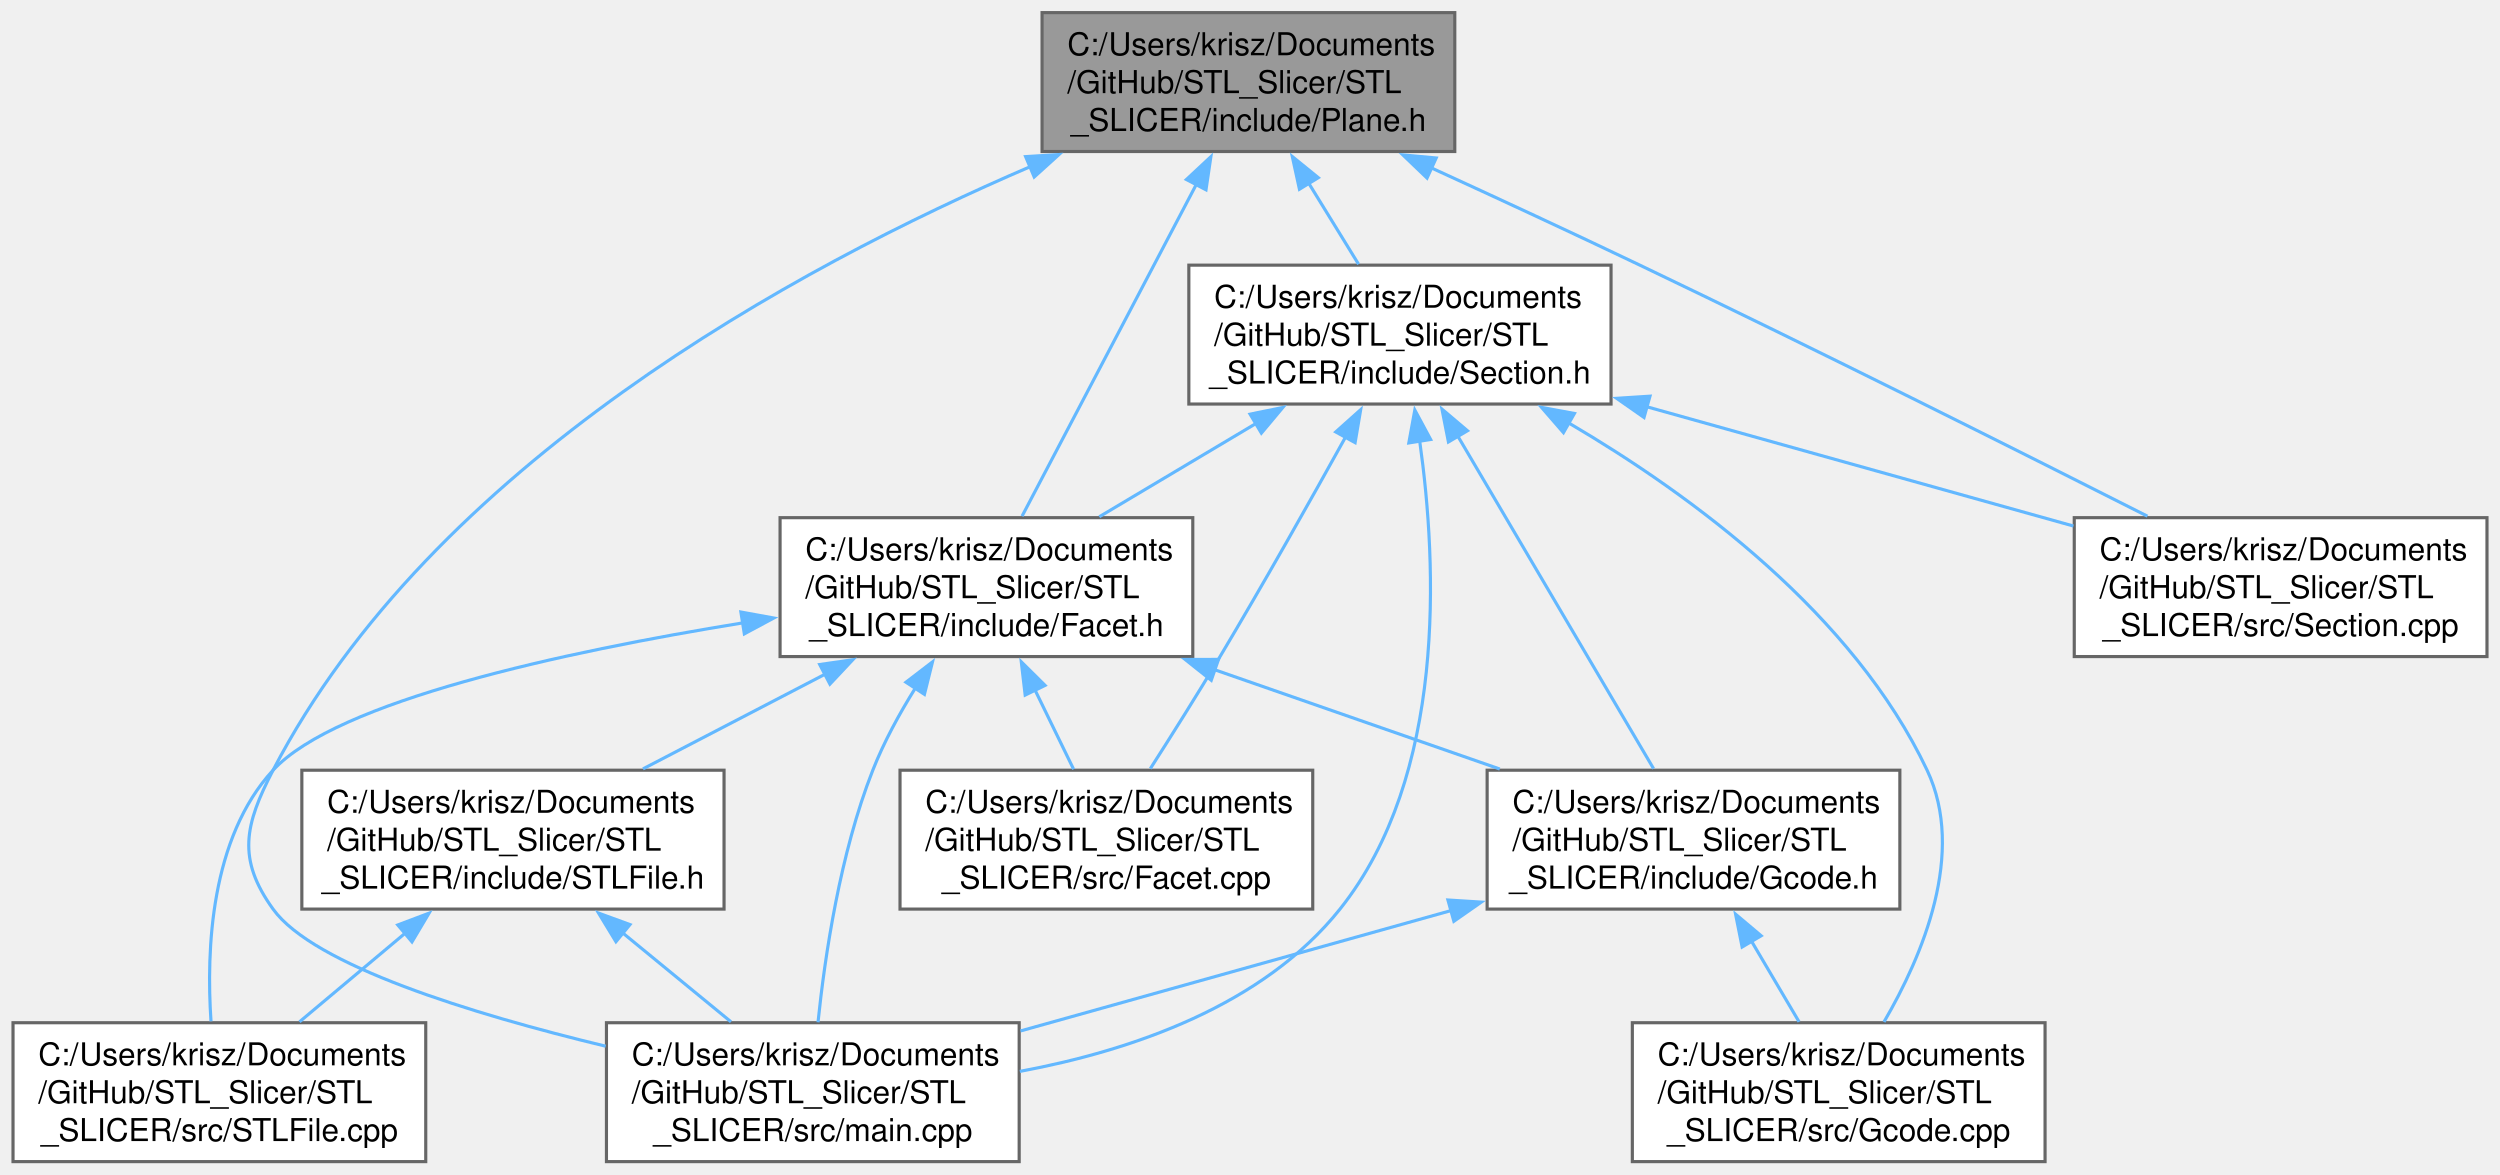
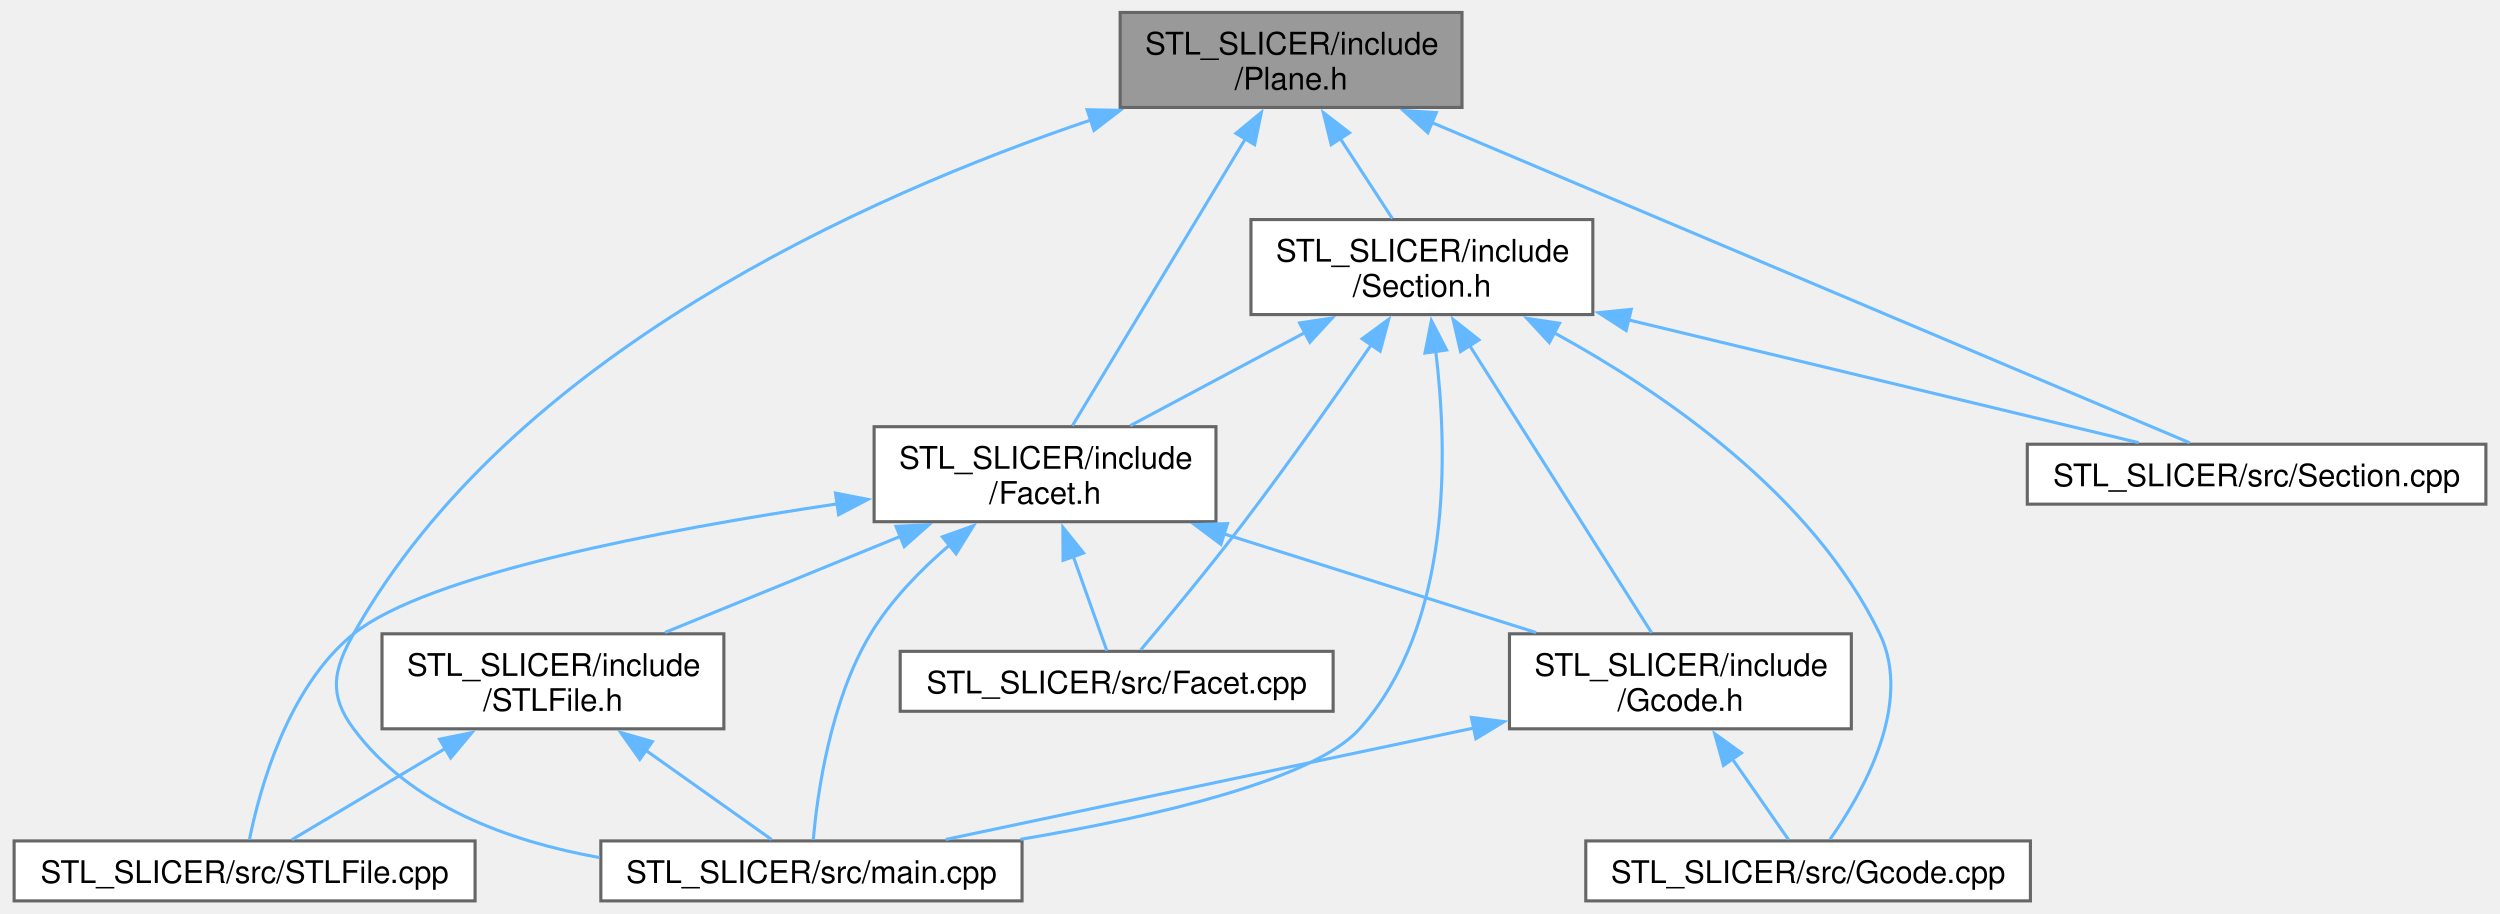
- <svg xmlns="http://www.w3.org/2000/svg" xmlns:xlink="http://www.w3.org/1999/xlink" width="792pt" height="372pt" viewBox="0.00 0.00 791.75 372.00">
-   <g id="graph0" class="graph" transform="scale(1 1) rotate(0) translate(4 368)">
+ <svg xmlns="http://www.w3.org/2000/svg" xmlns:xlink="http://www.w3.org/1999/xlink" width="802pt" height="293pt" viewBox="0.00 0.00 801.62 293.25">
+   <g id="graph0" class="graph" transform="scale(1 1) rotate(0) translate(4 289.25)">
    <g id="Node000001" class="node">
      <g id="a_Node000001">
        <a xlink:title=" ">
-           <polygon fill="#999999" stroke="#666666" points="456.75,-364 326,-364 326,-320 456.75,-320 456.75,-364" />
-           <text text-anchor="start" x="334" y="-350.5" font-family="Helvetica,sans-Serif" font-size="10.00">C:/Users/krisz/Documents</text>
-           <text text-anchor="start" x="334" y="-338.5" font-family="Helvetica,sans-Serif" font-size="10.00">/GitHub/STL_Slicer/STL</text>
-           <text text-anchor="middle" x="391.38" y="-326.5" font-family="Helvetica,sans-Serif" font-size="10.00">_SLICER/include/Plane.h</text>
+           <polygon fill="#999999" stroke="#666666" points="464.88,-285.25 355.12,-285.25 355.12,-254.75 464.88,-254.75 464.88,-285.25" />
+           <text text-anchor="start" x="363.12" y="-271.75" font-family="Helvetica,sans-Serif" font-size="10.00">STL_SLICER/include</text>
+           <text text-anchor="middle" x="410" y="-260.5" font-family="Helvetica,sans-Serif" font-size="10.00">/Plane.h</text>
        </a>
      </g>
    </g>
    <g id="Node000002" class="node">
      <g id="a_Node000002">
        <a xlink:href="_facet_8h.html" target="_top" xlink:title=" ">
-           <polygon fill="white" stroke="#666666" points="373.75,-204 243,-204 243,-160 373.75,-160 373.75,-204" />
-           <text text-anchor="start" x="251" y="-190.5" font-family="Helvetica,sans-Serif" font-size="10.00">C:/Users/krisz/Documents</text>
-           <text text-anchor="start" x="251" y="-178.5" font-family="Helvetica,sans-Serif" font-size="10.00">/GitHub/STL_Slicer/STL</text>
-           <text text-anchor="middle" x="308.38" y="-166.5" font-family="Helvetica,sans-Serif" font-size="10.00">_SLICER/include/Facet.h</text>
+           <polygon fill="white" stroke="#666666" points="385.88,-152.25 276.12,-152.25 276.12,-121.75 385.88,-121.75 385.88,-152.25" />
+           <text text-anchor="start" x="284.12" y="-138.75" font-family="Helvetica,sans-Serif" font-size="10.00">STL_SLICER/include</text>
+           <text text-anchor="middle" x="331" y="-127.5" font-family="Helvetica,sans-Serif" font-size="10.00">/Facet.h</text>
        </a>
      </g>
    </g>
    <g id="edge1_Node000001_Node000002" class="edge">
      <g id="a_edge1_Node000001_Node000002">
        <a xlink:title=" ">
-           <path fill="none" stroke="#63b8ff" d="M374.98,-309.79C358.62,-278.66 333.93,-231.65 319.66,-204.48" />
-           <polygon fill="#63b8ff" stroke="#63b8ff" points="371.73,-311.13 379.48,-318.35 377.93,-307.87 371.73,-311.13" />
+           <path fill="none" stroke="#63b8ff" d="M395.3,-244.63C379,-217.59 353.23,-174.85 339.8,-152.58" />
+           <polygon fill="#63b8ff" stroke="#63b8ff" points="392.3,-246.43 400.46,-253.18 398.3,-242.81 392.3,-246.43" />
        </a>
      </g>
    </g>
    <g id="Node000005" class="node">
      <g id="a_Node000005">
        <a xlink:href="main_8cpp.html" target="_top" xlink:title=" ">
-           <polygon fill="white" stroke="#666666" points="318.75,-44 188,-44 188,0 318.75,0 318.75,-44" />
-           <text text-anchor="start" x="196" y="-30.5" font-family="Helvetica,sans-Serif" font-size="10.00">C:/Users/krisz/Documents</text>
-           <text text-anchor="start" x="196" y="-18.5" font-family="Helvetica,sans-Serif" font-size="10.00">/GitHub/STL_Slicer/STL</text>
-           <text text-anchor="middle" x="253.38" y="-6.5" font-family="Helvetica,sans-Serif" font-size="10.00">_SLICER/src/main.cpp</text>
+           <polygon fill="white" stroke="#666666" points="323.62,-19.25 188.38,-19.25 188.38,0 323.62,0 323.62,-19.25" />
+           <text text-anchor="middle" x="256" y="-5.75" font-family="Helvetica,sans-Serif" font-size="10.00">STL_SLICER/src/main.cpp</text>
        </a>
      </g>
    </g>
    <g id="edge19_Node000001_Node000005" class="edge">
      <g id="a_edge19_Node000001_Node000005">
        <a xlink:title=" ">
-           <path fill="none" stroke="#63b8ff" d="M322.51,-315.31C247.84,-283.27 132.61,-220.66 82.38,-124 73.36,-106.65 70.94,-95.86 82.38,-80 95.18,-62.23 145.12,-46.85 187.75,-36.56" />
-           <polygon fill="#63b8ff" stroke="#63b8ff" points="320.79,-318.38 331.37,-319.04 323.51,-311.93 320.79,-318.38" />
+           <path fill="none" stroke="#63b8ff" d="M345.75,-250.74C273.41,-226.34 159.39,-175.42 109,-85.75 102.36,-73.93 100.93,-66.14 109,-55.25 127.27,-30.61 158.79,-19.11 187.97,-13.9" />
+           <polygon fill="#63b8ff" stroke="#63b8ff" points="344.52,-254.02 355.11,-253.82 346.71,-247.37 344.52,-254.02" />
        </a>
      </g>
    </g>
    <g id="Node000009" class="node">
      <g id="a_Node000009">
        <a xlink:href="_section_8h.html" target="_top" xlink:title=" ">
-           <polygon fill="white" stroke="#666666" points="506.25,-284 372.5,-284 372.5,-240 506.25,-240 506.25,-284" />
-           <text text-anchor="start" x="380.5" y="-270.5" font-family="Helvetica,sans-Serif" font-size="10.00">C:/Users/krisz/Documents</text>
-           <text text-anchor="start" x="380.5" y="-258.5" font-family="Helvetica,sans-Serif" font-size="10.00">/GitHub/STL_Slicer/STL</text>
-           <text text-anchor="middle" x="439.38" y="-246.5" font-family="Helvetica,sans-Serif" font-size="10.00">_SLICER/include/Section.h</text>
+           <polygon fill="white" stroke="#666666" points="506.88,-218.75 397.12,-218.75 397.12,-188.25 506.88,-188.25 506.88,-218.75" />
+           <text text-anchor="start" x="405.12" y="-205.25" font-family="Helvetica,sans-Serif" font-size="10.00">STL_SLICER/include</text>
+           <text text-anchor="middle" x="452" y="-194" font-family="Helvetica,sans-Serif" font-size="10.00">/Section.h</text>
        </a>
      </g>
    </g>
    <g id="edge11_Node000001_Node000009" class="edge">
      <g id="a_edge11_Node000001_Node000009">
        <a xlink:title=" ">
-           <path fill="none" stroke="#63b8ff" d="M410.49,-309.94C415.78,-301.34 421.41,-292.2 426.27,-284.29" />
-           <polygon fill="#63b8ff" stroke="#63b8ff" points="407.54,-308.05 405.28,-318.4 413.51,-311.71 407.54,-308.05" />
+           <path fill="none" stroke="#63b8ff" d="M425.79,-244.76C431.41,-236.12 437.57,-226.66 442.51,-219.08" />
+           <polygon fill="#63b8ff" stroke="#63b8ff" points="422.88,-242.81 420.36,-253.1 428.75,-246.63 422.88,-242.81" />
        </a>
      </g>
    </g>
    <g id="Node000010" class="node">
      <g id="a_Node000010">
        <a xlink:href="_section_8cpp.html" target="_top" xlink:title=" ">
-           <polygon fill="white" stroke="#666666" points="783.75,-204 653,-204 653,-160 783.75,-160 783.75,-204" />
-           <text text-anchor="start" x="661" y="-190.5" font-family="Helvetica,sans-Serif" font-size="10.00">C:/Users/krisz/Documents</text>
-           <text text-anchor="start" x="661" y="-178.5" font-family="Helvetica,sans-Serif" font-size="10.00">/GitHub/STL_Slicer/STL</text>
-           <text text-anchor="middle" x="718.38" y="-166.5" font-family="Helvetica,sans-Serif" font-size="10.00">_SLICER/src/Section.cpp</text>
+           <polygon fill="white" stroke="#666666" points="793.62,-146.62 646.38,-146.62 646.38,-127.38 793.62,-127.38 793.62,-146.62" />
+           <text text-anchor="middle" x="720" y="-133.12" font-family="Helvetica,sans-Serif" font-size="10.00">STL_SLICER/src/Section.cpp</text>
        </a>
      </g>
    </g>
    <g id="edge18_Node000001_Node000010" class="edge">
      <g id="a_edge18_Node000001_Node000010">
        <a xlink:title=" ">
-           <path fill="none" stroke="#63b8ff" d="M449.26,-314.84C470.16,-305.27 493.89,-294.28 515.38,-284 571.3,-257.24 635.25,-225.18 676.18,-204.47" />
-           <polygon fill="#63b8ff" stroke="#63b8ff" points="447.96,-311.59 440.31,-318.92 450.86,-317.95 447.96,-311.59" />
+           <path fill="none" stroke="#63b8ff" d="M455.02,-249.98C522.77,-221.34 648.37,-168.27 698.51,-147.08" />
+           <polygon fill="#63b8ff" stroke="#63b8ff" points="453.9,-246.65 446.05,-253.76 456.63,-253.1 453.9,-246.65" />
        </a>
      </g>
    </g>
    <g id="Node000003" class="node">
      <g id="a_Node000003">
        <a xlink:href="_gcode_8h.html" target="_top" xlink:title=" ">
-           <polygon fill="white" stroke="#666666" points="597.75,-124 467,-124 467,-80 597.75,-80 597.75,-124" />
-           <text text-anchor="start" x="475" y="-110.5" font-family="Helvetica,sans-Serif" font-size="10.00">C:/Users/krisz/Documents</text>
-           <text text-anchor="start" x="475" y="-98.5" font-family="Helvetica,sans-Serif" font-size="10.00">/GitHub/STL_Slicer/STL</text>
-           <text text-anchor="middle" x="532.38" y="-86.5" font-family="Helvetica,sans-Serif" font-size="10.00">_SLICER/include/Gcode.h</text>
+           <polygon fill="white" stroke="#666666" points="589.88,-85.75 480.12,-85.75 480.12,-55.25 589.88,-55.25 589.88,-85.75" />
+           <text text-anchor="start" x="488.12" y="-72.25" font-family="Helvetica,sans-Serif" font-size="10.00">STL_SLICER/include</text>
+           <text text-anchor="middle" x="535" y="-61" font-family="Helvetica,sans-Serif" font-size="10.00">/Gcode.h</text>
        </a>
      </g>
    </g>
    <g id="edge2_Node000002_Node000003" class="edge">
      <g id="a_edge2_Node000002_Node000003">
        <a xlink:title=" ">
-           <path fill="none" stroke="#63b8ff" d="M380.43,-155.91C409.63,-145.74 442.99,-134.12 471.01,-124.37" />
-           <polygon fill="#63b8ff" stroke="#63b8ff" points="379.6,-152.49 371.31,-159.09 381.9,-159.1 379.6,-152.49" />
+           <path fill="none" stroke="#63b8ff" d="M388.43,-117.84C420.11,-107.83 458.93,-95.55 488.65,-86.15" />
+           <polygon fill="#63b8ff" stroke="#63b8ff" points="387.47,-114.48 378.99,-120.83 389.58,-121.15 387.47,-114.48" />
        </a>
      </g>
    </g>
    <g id="edge10_Node000002_Node000005" class="edge">
      <g id="a_edge10_Node000002_Node000005">
        <a xlink:title=" ">
-           <path fill="none" stroke="#63b8ff" d="M285.91,-150.1C280.81,-141.94 275.88,-132.91 272.38,-124 261.99,-97.6 257.18,-65.03 255.02,-44.14" />
-           <polygon fill="#63b8ff" stroke="#63b8ff" points="282.88,-151.87 291.29,-158.31 288.73,-148.03 282.88,-151.87" />
+           <path fill="none" stroke="#63b8ff" d="M300.39,-114.29C291.03,-106.28 281.5,-96.51 275,-85.75 262.06,-64.33 257.89,-34.38 256.58,-19.6" />
+           <polygon fill="#63b8ff" stroke="#63b8ff" points="298.05,-116.89 308.03,-120.45 302.44,-111.45 298.05,-116.89" />
        </a>
      </g>
    </g>
    <g id="Node000006" class="node">
      <g id="a_Node000006">
        <a xlink:href="_s_t_l_file_8h.html" target="_top" xlink:title=" ">
-           <polygon fill="white" stroke="#666666" points="225.25,-124 91.5,-124 91.5,-80 225.25,-80 225.25,-124" />
-           <text text-anchor="start" x="99.5" y="-110.5" font-family="Helvetica,sans-Serif" font-size="10.00">C:/Users/krisz/Documents</text>
-           <text text-anchor="start" x="99.5" y="-98.5" font-family="Helvetica,sans-Serif" font-size="10.00">/GitHub/STL_Slicer/STL</text>
-           <text text-anchor="middle" x="158.38" y="-86.5" font-family="Helvetica,sans-Serif" font-size="10.00">_SLICER/include/STLFile.h</text>
+           <polygon fill="white" stroke="#666666" points="227.88,-85.75 118.12,-85.75 118.12,-55.25 227.88,-55.25 227.88,-85.75" />
+           <text text-anchor="start" x="126.12" y="-72.25" font-family="Helvetica,sans-Serif" font-size="10.00">STL_SLICER/include</text>
+           <text text-anchor="middle" x="173" y="-61" font-family="Helvetica,sans-Serif" font-size="10.00">/STLFile.h</text>
        </a>
      </g>
    </g>
    <g id="edge5_Node000002_Node000006" class="edge">
      <g id="a_edge5_Node000002_Node000006">
        <a xlink:title=" ">
-           <path fill="none" stroke="#63b8ff" d="M257.21,-154.39C238.41,-144.62 217.38,-133.68 199.57,-124.42" />
-           <polygon fill="#63b8ff" stroke="#63b8ff" points="255.56,-157.48 266.04,-158.99 258.79,-151.27 255.56,-157.48" />
+           <path fill="none" stroke="#63b8ff" d="M284.78,-117.13C260.61,-107.26 231.46,-95.36 208.98,-86.19" />
+           <polygon fill="#63b8ff" stroke="#63b8ff" points="283.16,-120.25 293.75,-120.79 285.81,-113.77 283.16,-120.25" />
        </a>
      </g>
    </g>
    <g id="Node000007" class="node">
      <g id="a_Node000007">
        <a xlink:href="_s_t_l_file_8cpp.html" target="_top" xlink:title=" ">
-           <polygon fill="white" stroke="#666666" points="130.75,-44 0,-44 0,0 130.75,0 130.75,-44" />
-           <text text-anchor="start" x="8" y="-30.5" font-family="Helvetica,sans-Serif" font-size="10.00">C:/Users/krisz/Documents</text>
-           <text text-anchor="start" x="8" y="-18.5" font-family="Helvetica,sans-Serif" font-size="10.00">/GitHub/STL_Slicer/STL</text>
-           <text text-anchor="middle" x="65.38" y="-6.5" font-family="Helvetica,sans-Serif" font-size="10.00">_SLICER/src/STLFile.cpp</text>
+           <polygon fill="white" stroke="#666666" points="148,-19.25 0,-19.25 0,0 148,0 148,-19.25" />
+           <text text-anchor="middle" x="74" y="-5.75" font-family="Helvetica,sans-Serif" font-size="10.00">STL_SLICER/src/STLFile.cpp</text>
        </a>
      </g>
    </g>
    <g id="edge9_Node000002_Node000007" class="edge">
      <g id="a_edge9_Node000002_Node000007">
        <a xlink:title=" ">
-           <path fill="none" stroke="#63b8ff" d="M231.27,-170.68C174.02,-161.4 102.54,-145.85 82.38,-124 62.6,-102.57 61.18,-67.15 62.72,-44.45" />
-           <polygon fill="#63b8ff" stroke="#63b8ff" points="230.59,-174.11 241.01,-172.21 231.68,-167.2 230.59,-174.11" />
+           <path fill="none" stroke="#63b8ff" d="M264.27,-127.47C207.88,-119.09 132.63,-104.81 109,-85.75 87.72,-68.59 78.75,-35.52 75.54,-19.61" />
+           <polygon fill="#63b8ff" stroke="#63b8ff" points="263.73,-130.93 274.13,-128.9 264.73,-124 263.73,-130.93" />
        </a>
      </g>
    </g>
    <g id="Node000008" class="node">
      <g id="a_Node000008">
        <a xlink:href="_facet_8cpp.html" target="_top" xlink:title=" ">
-           <polygon fill="white" stroke="#666666" points="411.75,-124 281,-124 281,-80 411.75,-80 411.75,-124" />
-           <text text-anchor="start" x="289" y="-110.5" font-family="Helvetica,sans-Serif" font-size="10.00">C:/Users/krisz/Documents</text>
-           <text text-anchor="start" x="289" y="-98.5" font-family="Helvetica,sans-Serif" font-size="10.00">/GitHub/STL_Slicer/STL</text>
-           <text text-anchor="middle" x="346.38" y="-86.5" font-family="Helvetica,sans-Serif" font-size="10.00">_SLICER/src/Facet.cpp</text>
+           <polygon fill="white" stroke="#666666" points="423.5,-80.12 284.5,-80.12 284.5,-60.88 423.5,-60.88 423.5,-80.12" />
+           <text text-anchor="middle" x="354" y="-66.62" font-family="Helvetica,sans-Serif" font-size="10.00">STL_SLICER/src/Facet.cpp</text>
        </a>
      </g>
    </g>
    <g id="edge8_Node000002_Node000008" class="edge">
      <g id="a_edge8_Node000002_Node000008">
        <a xlink:title=" ">
-           <path fill="none" stroke="#63b8ff" d="M323.78,-149.38C327.89,-140.94 332.24,-132.02 336,-124.29" />
-           <polygon fill="#63b8ff" stroke="#63b8ff" points="320.65,-147.8 319.42,-158.33 326.95,-150.87 320.65,-147.8" />
+           <path fill="none" stroke="#63b8ff" d="M340,-110.77C343.83,-100.01 348.06,-88.16 350.85,-80.32" />
+           <polygon fill="#63b8ff" stroke="#63b8ff" points="336.79,-109.34 336.73,-119.94 343.38,-111.69 336.79,-109.34" />
        </a>
      </g>
    </g>
    <g id="Node000004" class="node">
      <g id="a_Node000004">
        <a xlink:href="_gcode_8cpp.html" target="_top" xlink:title=" ">
-           <polygon fill="white" stroke="#666666" points="643.75,-44 513,-44 513,0 643.75,0 643.75,-44" />
-           <text text-anchor="start" x="521" y="-30.5" font-family="Helvetica,sans-Serif" font-size="10.00">C:/Users/krisz/Documents</text>
-           <text text-anchor="start" x="521" y="-18.5" font-family="Helvetica,sans-Serif" font-size="10.00">/GitHub/STL_Slicer/STL</text>
-           <text text-anchor="middle" x="578.38" y="-6.5" font-family="Helvetica,sans-Serif" font-size="10.00">_SLICER/src/Gcode.cpp</text>
+           <polygon fill="white" stroke="#666666" points="647.38,-19.25 504.62,-19.25 504.62,0 647.38,0 647.38,-19.25" />
+           <text text-anchor="middle" x="576" y="-5.75" font-family="Helvetica,sans-Serif" font-size="10.00">STL_SLICER/src/Gcode.cpp</text>
        </a>
      </g>
    </g>
    <g id="edge3_Node000003_Node000004" class="edge">
      <g id="a_edge3_Node000003_Node000004">
        <a xlink:title=" ">
-           <path fill="none" stroke="#63b8ff" d="M550.69,-69.94C555.77,-61.34 561.16,-52.2 565.82,-44.29" />
-           <polygon fill="#63b8ff" stroke="#63b8ff" points="547.78,-67.99 545.71,-78.38 553.81,-71.55 547.78,-67.99" />
+           <path fill="none" stroke="#63b8ff" d="M551.7,-45.53C558.03,-36.42 564.87,-26.6 569.68,-19.7" />
+           <polygon fill="#63b8ff" stroke="#63b8ff" points="548.84,-43.5 546,-53.7 554.59,-47.5 548.84,-43.5" />
        </a>
      </g>
    </g>
    <g id="edge4_Node000003_Node000005" class="edge">
      <g id="a_edge4_Node000003_Node000005">
        <a xlink:title=" ">
-           <path fill="none" stroke="#63b8ff" d="M455.67,-79.56C412.87,-67.59 360.09,-52.84 319.18,-41.4" />
-           <polygon fill="#63b8ff" stroke="#63b8ff" points="454.58,-82.88 465.15,-82.21 456.46,-76.14 454.58,-82.88" />
+           <path fill="none" stroke="#63b8ff" d="M468.65,-55.5C416.16,-44.42 344.4,-29.28 299.13,-19.73" />
+           <polygon fill="#63b8ff" stroke="#63b8ff" points="467.89,-58.92 478.4,-57.56 469.34,-52.07 467.89,-58.92" />
        </a>
      </g>
    </g>
    <g id="edge7_Node000006_Node000005" class="edge">
      <g id="a_edge7_Node000006_Node000005">
        <a xlink:title=" ">
-           <path fill="none" stroke="#63b8ff" d="M193.15,-72.45C204.49,-63.14 216.87,-52.97 227.45,-44.29" />
-           <polygon fill="#63b8ff" stroke="#63b8ff" points="191.01,-69.67 185.5,-78.73 195.45,-75.09 191.01,-69.67" />
+           <path fill="none" stroke="#63b8ff" d="M202.74,-48.4C216.64,-38.55 232.44,-27.33 243.2,-19.7" />
+           <polygon fill="#63b8ff" stroke="#63b8ff" points="200.88,-45.43 194.75,-54.07 204.93,-51.14 200.88,-45.43" />
        </a>
      </g>
    </g>
    <g id="edge6_Node000006_Node000007" class="edge">
      <g id="a_edge6_Node000006_Node000007">
        <a xlink:title=" ">
-           <path fill="none" stroke="#63b8ff" d="M124.33,-72.45C113.23,-63.14 101.11,-52.97 90.76,-44.29" />
-           <polygon fill="#63b8ff" stroke="#63b8ff" points="121.89,-74.97 131.8,-78.71 126.39,-69.61 121.89,-74.97" />
+           <path fill="none" stroke="#63b8ff" d="M138.7,-49.1C121.82,-39.06 102.32,-27.47 89.18,-19.65" />
+           <polygon fill="#63b8ff" stroke="#63b8ff" points="136.59,-51.92 146.97,-54.02 140.17,-45.9 136.59,-51.92" />
        </a>
      </g>
    </g>
    <g id="edge12_Node000009_Node000002" class="edge">
      <g id="a_edge12_Node000009_Node000002">
        <a xlink:title=" ">
-           <path fill="none" stroke="#63b8ff" d="M393.73,-233.82C377.48,-224.15 359.43,-213.4 344.13,-204.29" />
-           <polygon fill="#63b8ff" stroke="#63b8ff" points="391.9,-236.8 402.28,-238.91 395.48,-230.79 391.9,-236.8" />
+           <path fill="none" stroke="#63b8ff" d="M414.56,-182.54C396.39,-172.86 374.96,-161.43 358.35,-152.58" />
+           <polygon fill="#63b8ff" stroke="#63b8ff" points="412.74,-185.54 423.21,-187.15 416.03,-179.36 412.74,-185.54" />
        </a>
      </g>
    </g>
    <g id="edge13_Node000009_Node000003" class="edge">
      <g id="a_edge13_Node000009_Node000003">
        <a xlink:title=" ">
-           <path fill="none" stroke="#63b8ff" d="M457.74,-229.79C476.07,-198.66 503.74,-151.65 519.73,-124.48" />
-           <polygon fill="#63b8ff" stroke="#63b8ff" points="454.74,-227.99 452.69,-238.39 460.77,-231.54 454.74,-227.99" />
+           <path fill="none" stroke="#63b8ff" d="M467.21,-178.49C484.33,-151.47 511.59,-108.45 525.76,-86.08" />
+           <polygon fill="#63b8ff" stroke="#63b8ff" points="464.41,-176.38 462.01,-186.7 470.32,-180.13 464.41,-176.38" />
        </a>
      </g>
    </g>
    <g id="edge15_Node000009_Node000004" class="edge">
      <g id="a_edge15_Node000009_Node000004">
        <a xlink:title=" ">
-           <path fill="none" stroke="#63b8ff" d="M492.69,-234.1C532.18,-210.92 583.02,-173.38 606.38,-124 618.75,-97.85 604.95,-65.22 592.72,-44.25" />
-           <polygon fill="#63b8ff" stroke="#63b8ff" points="491.18,-230.94 484.23,-238.94 494.65,-237.01 491.18,-230.94" />
+           <path fill="none" stroke="#63b8ff" d="M494.41,-182.44C529.68,-163.15 577.46,-130.36 599,-85.75 609.91,-63.15 593.26,-34.23 583.02,-19.75" />
+           <polygon fill="#63b8ff" stroke="#63b8ff" points="492.91,-179.27 485.71,-187.04 496.18,-185.46 492.91,-179.27" />
        </a>
      </g>
    </g>
    <g id="edge17_Node000009_Node000005" class="edge">
      <g id="a_edge17_Node000009_Node000005">
        <a xlink:title=" ">
-           <path fill="none" stroke="#63b8ff" d="M445.64,-228.24C451.23,-188.68 454.03,-122.2 420.38,-80 396.02,-49.46 354.5,-35.2 318.96,-28.58" />
-           <polygon fill="#63b8ff" stroke="#63b8ff" points="442.19,-227.68 444.09,-238.1 449.1,-228.77 442.19,-227.68" />
+           <path fill="none" stroke="#63b8ff" d="M456.44,-176.55C460.41,-144.03 461.71,-88.53 432,-55.25 417.36,-38.85 366.41,-27.07 323.08,-19.75" />
+           <polygon fill="#63b8ff" stroke="#63b8ff" points="452.99,-175.9 455.05,-186.3 459.92,-176.89 452.99,-175.9" />
        </a>
      </g>
    </g>
    <g id="edge14_Node000009_Node000008" class="edge">
      <g id="a_edge14_Node000009_Node000008">
        <a xlink:title=" ">
-           <path fill="none" stroke="#63b8ff" d="M422.23,-229.69C411.11,-209.63 396.18,-183.11 382.38,-160 375.29,-148.14 367.09,-135.11 360.3,-124.5" />
-           <polygon fill="#63b8ff" stroke="#63b8ff" points="419.04,-231.16 426.94,-238.22 425.17,-227.77 419.04,-231.16" />
+           <path fill="none" stroke="#63b8ff" d="M435.83,-178.68C424.65,-162.43 409.27,-140.54 395,-121.75 383.83,-107.04 370.15,-90.56 361.75,-80.61" />
+           <polygon fill="#63b8ff" stroke="#63b8ff" points="432.81,-180.47 441.35,-186.74 438.59,-176.51 432.81,-180.47" />
        </a>
      </g>
    </g>
    <g id="edge16_Node000009_Node000010" class="edge">
      <g id="a_edge16_Node000009_Node000010">
        <a xlink:title=" ">
-           <path fill="none" stroke="#63b8ff" d="M517.46,-239.17C560.07,-227.26 612.24,-212.67 652.74,-201.35" />
-           <polygon fill="#63b8ff" stroke="#63b8ff" points="516.7,-235.75 508.02,-241.81 518.59,-242.49 516.7,-235.75" />
+           <path fill="none" stroke="#63b8ff" d="M518.25,-186.56C569.84,-174.14 639.62,-157.35 682.13,-147.11" />
+           <polygon fill="#63b8ff" stroke="#63b8ff" points="517.58,-183.12 508.68,-188.86 519.22,-189.92 517.58,-183.12" />
        </a>
      </g>
    </g>
  </g>
</svg>
